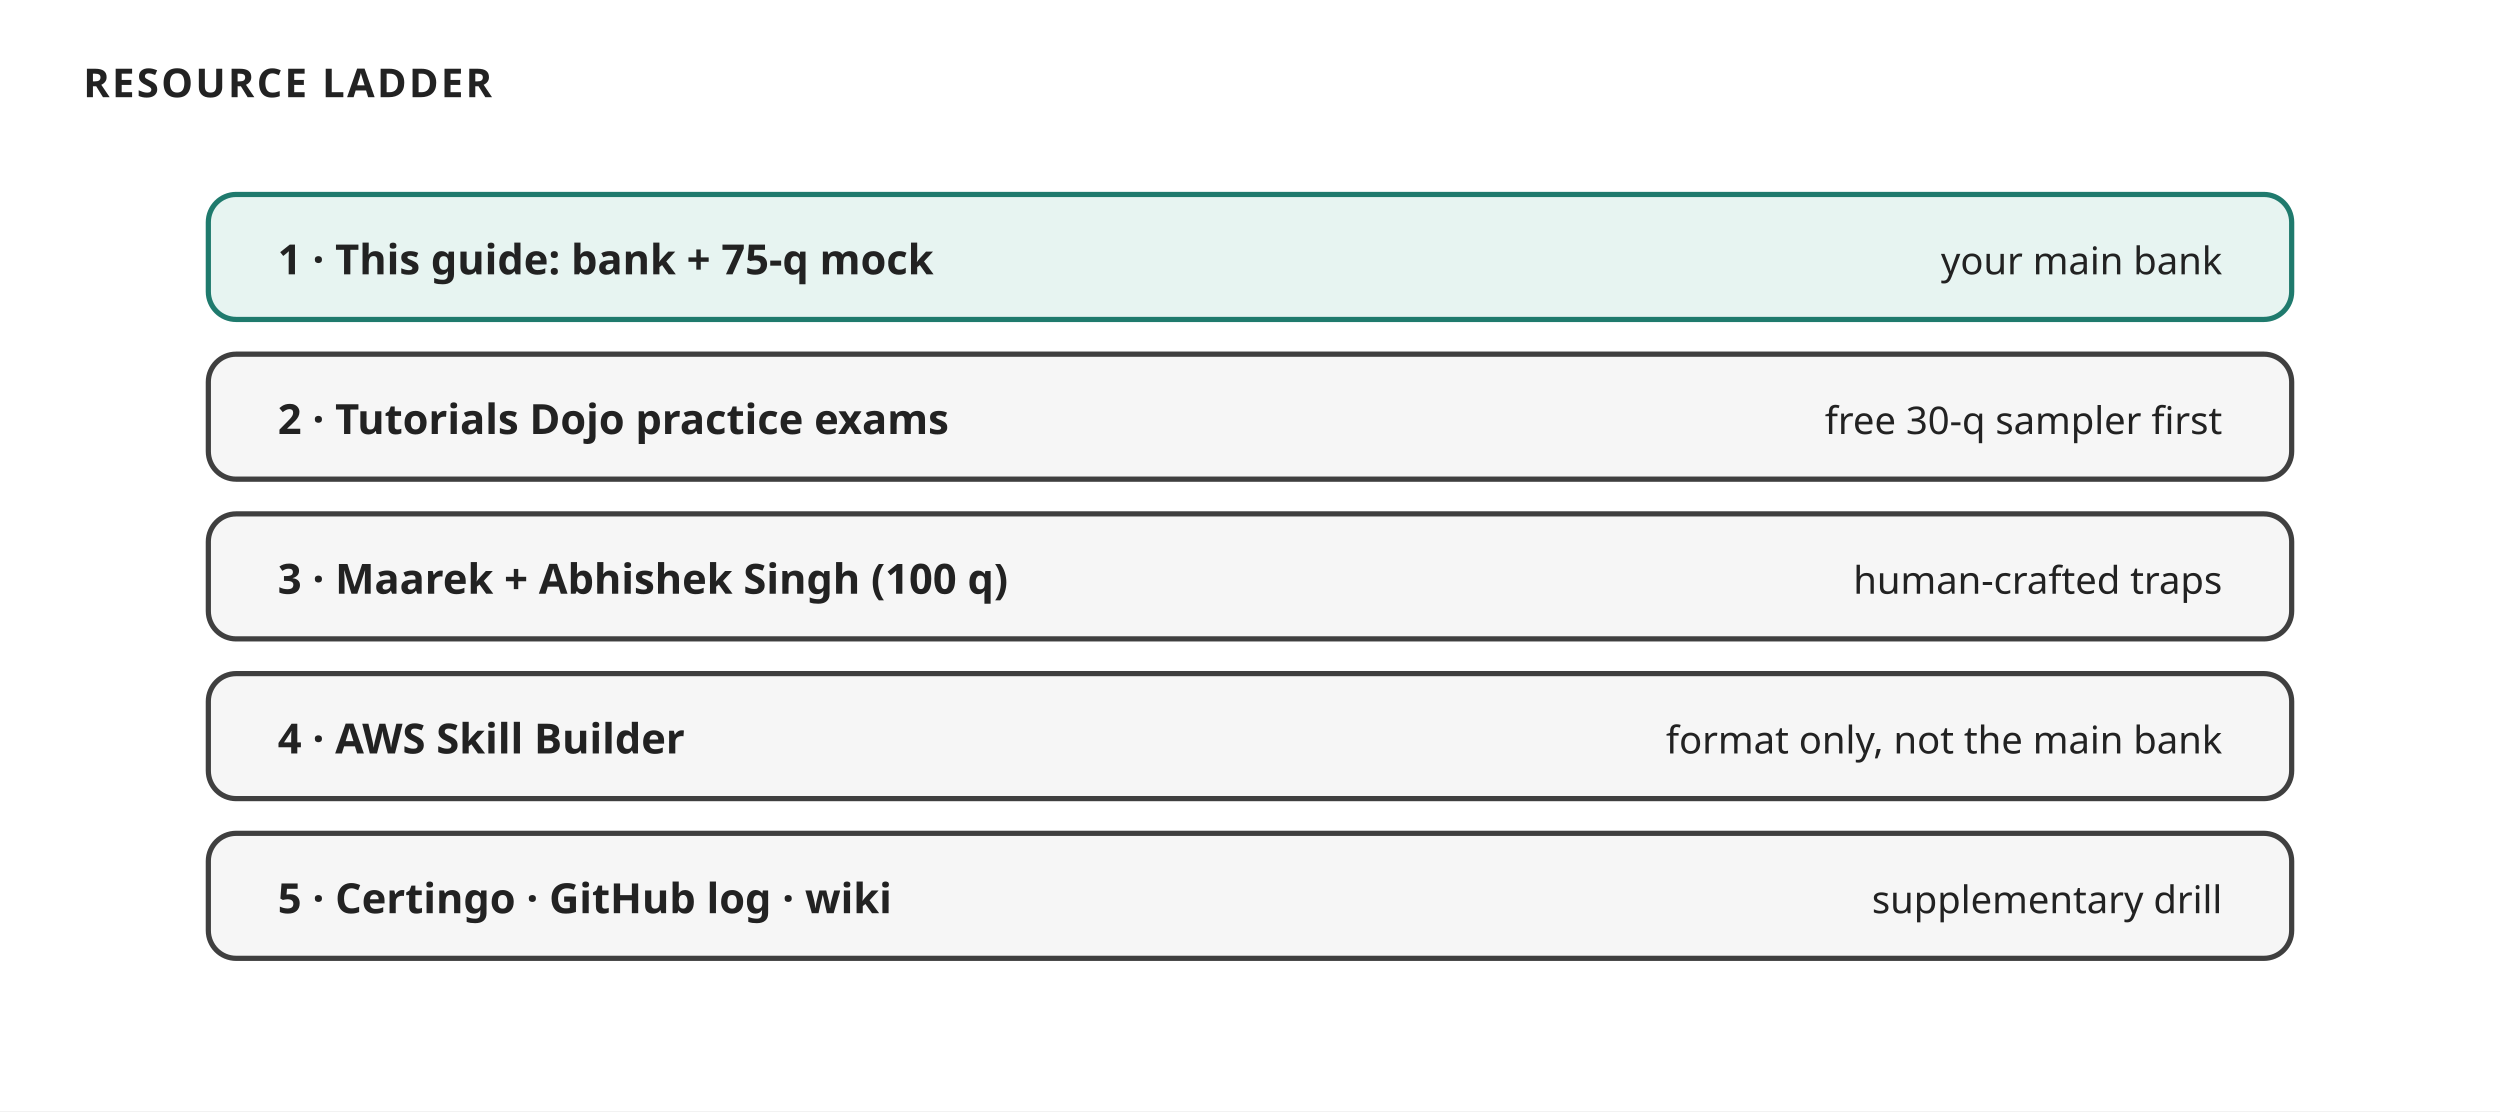
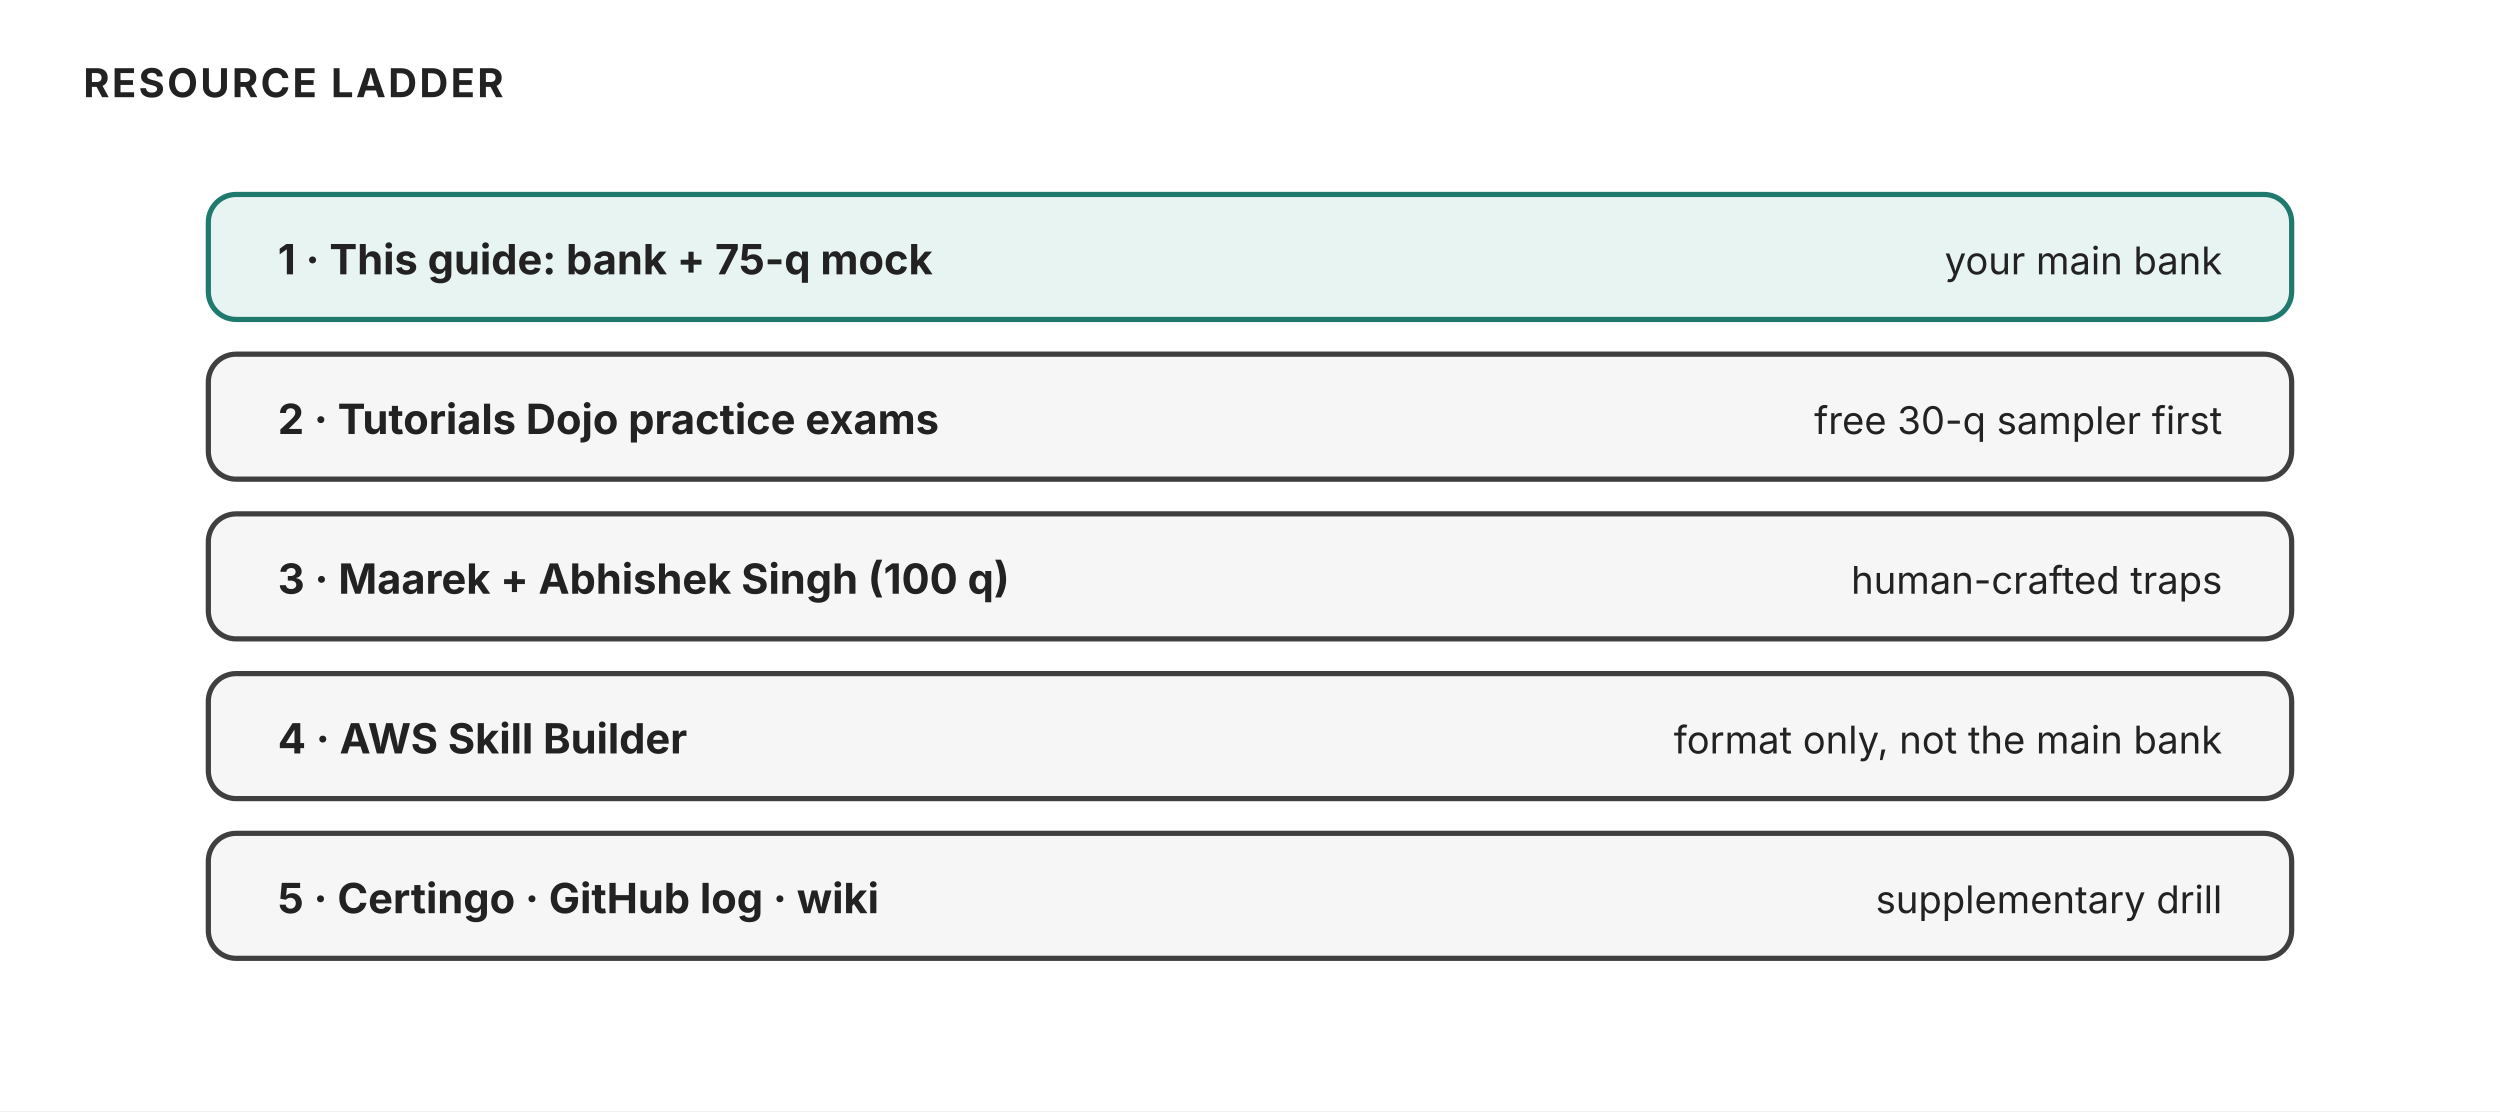
<svg xmlns="http://www.w3.org/2000/svg" width="720" height="320" viewBox="0 0 720 320" role="img" aria-label="Practice resources ranked with honest assessments: this guide first, then Dojo, Maarek, Skill Builder, supplements">
-   <style>text{font-family:'Trebuchet MS', Verdana, sans-serif;fill:#222222;}</style>
+   <style>text{font-family:"Anthropic Sans",Inter,"Source Sans 3","IBM Plex Sans",sans-serif;fill:#222222}</style>
  <rect width="720" height="320" fill="#ffffff" />
  <defs>
    <marker id="ar" viewBox="0 0 10 10" refX="9" refY="5" markerWidth="7" markerHeight="7" orient="auto-start-reverse">
      <path d="M 0 1 L 9 5 L 0 9 z" fill="#555555" />
    </marker>
  </defs>
  <text x="24" y="28" font-size="11.5" fill="#555555" text-anchor="start" font-weight="700" letter-spacing="0.06em">RESOURCE LADDER</text>
  <rect x="60" y="56" width="600" height="36" rx="8" fill="#e7f4f1" stroke="#1f7a6d" stroke-width="1.5" />
  <text x="80" y="79" font-size="12" fill="#222222" text-anchor="start" font-weight="700">1 · This guide: bank + 75-q mock</text>
  <text x="640" y="79" font-size="11" fill="#555555" text-anchor="end">your main bank</text>
  <rect x="60" y="102" width="600" height="36" rx="8" fill="#f6f6f6" stroke="#3f3f3f" stroke-width="1.5" />
  <text x="80" y="125" font-size="12" fill="#222222" text-anchor="start" font-weight="700">2 · Tutorials Dojo practice exams</text>
  <text x="640" y="125" font-size="11" fill="#555555" text-anchor="end">free 30-q sampler first</text>
  <rect x="60" y="148" width="600" height="36" rx="8" fill="#f6f6f6" stroke="#3f3f3f" stroke-width="1.5" />
  <text x="80" y="171" font-size="12" fill="#222222" text-anchor="start" font-weight="700">3 · Maarek + Abhishek Singh (100 q)</text>
  <text x="640" y="171" font-size="11" fill="#555555" text-anchor="end">human-crafted traps</text>
  <rect x="60" y="194" width="600" height="36" rx="8" fill="#f6f6f6" stroke="#3f3f3f" stroke-width="1.5" />
  <text x="80" y="217" font-size="12" fill="#222222" text-anchor="start" font-weight="700">4 · AWS Skill Builder</text>
  <text x="640" y="217" font-size="11" fill="#555555" text-anchor="end">format only, not the main bank</text>
  <rect x="60" y="240" width="600" height="36" rx="8" fill="#f6f6f6" stroke="#3f3f3f" stroke-width="1.5" />
  <text x="80" y="263" font-size="12" fill="#222222" text-anchor="start" font-weight="700">5 · Certingo · GitHub log · wiki</text>
  <text x="640" y="263" font-size="11" fill="#555555" text-anchor="end">supplementary drill</text>
</svg>
